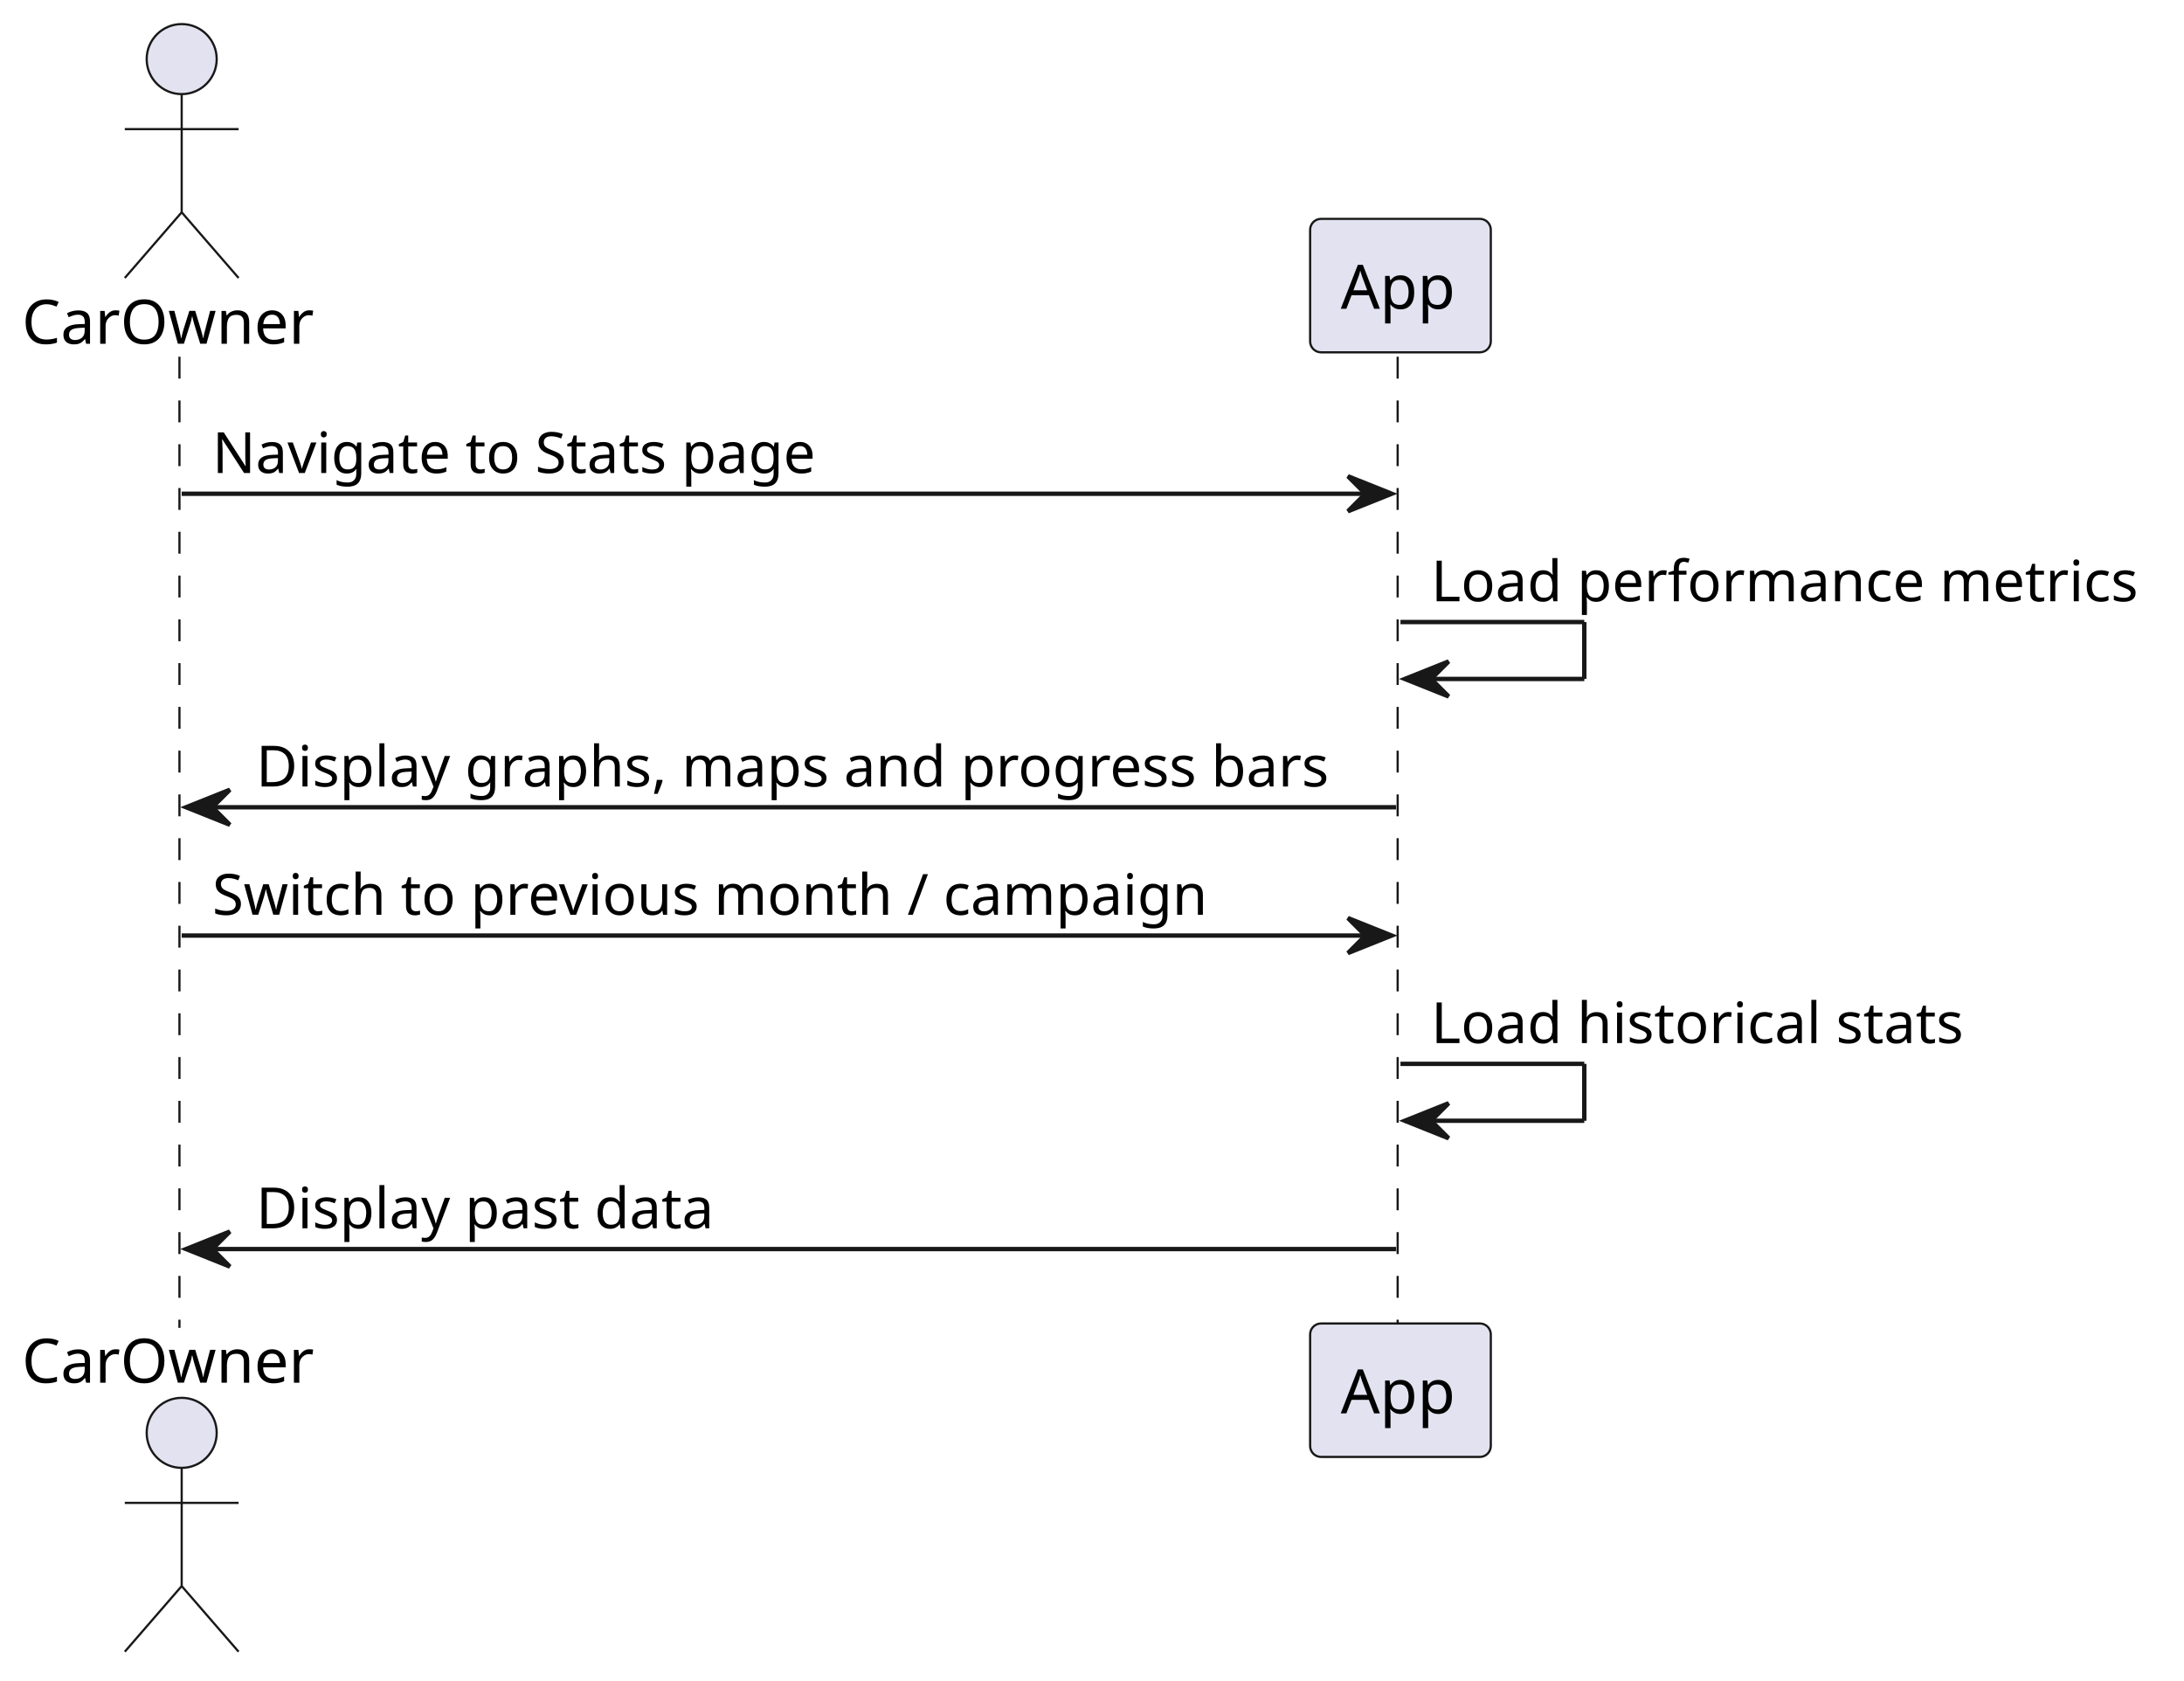
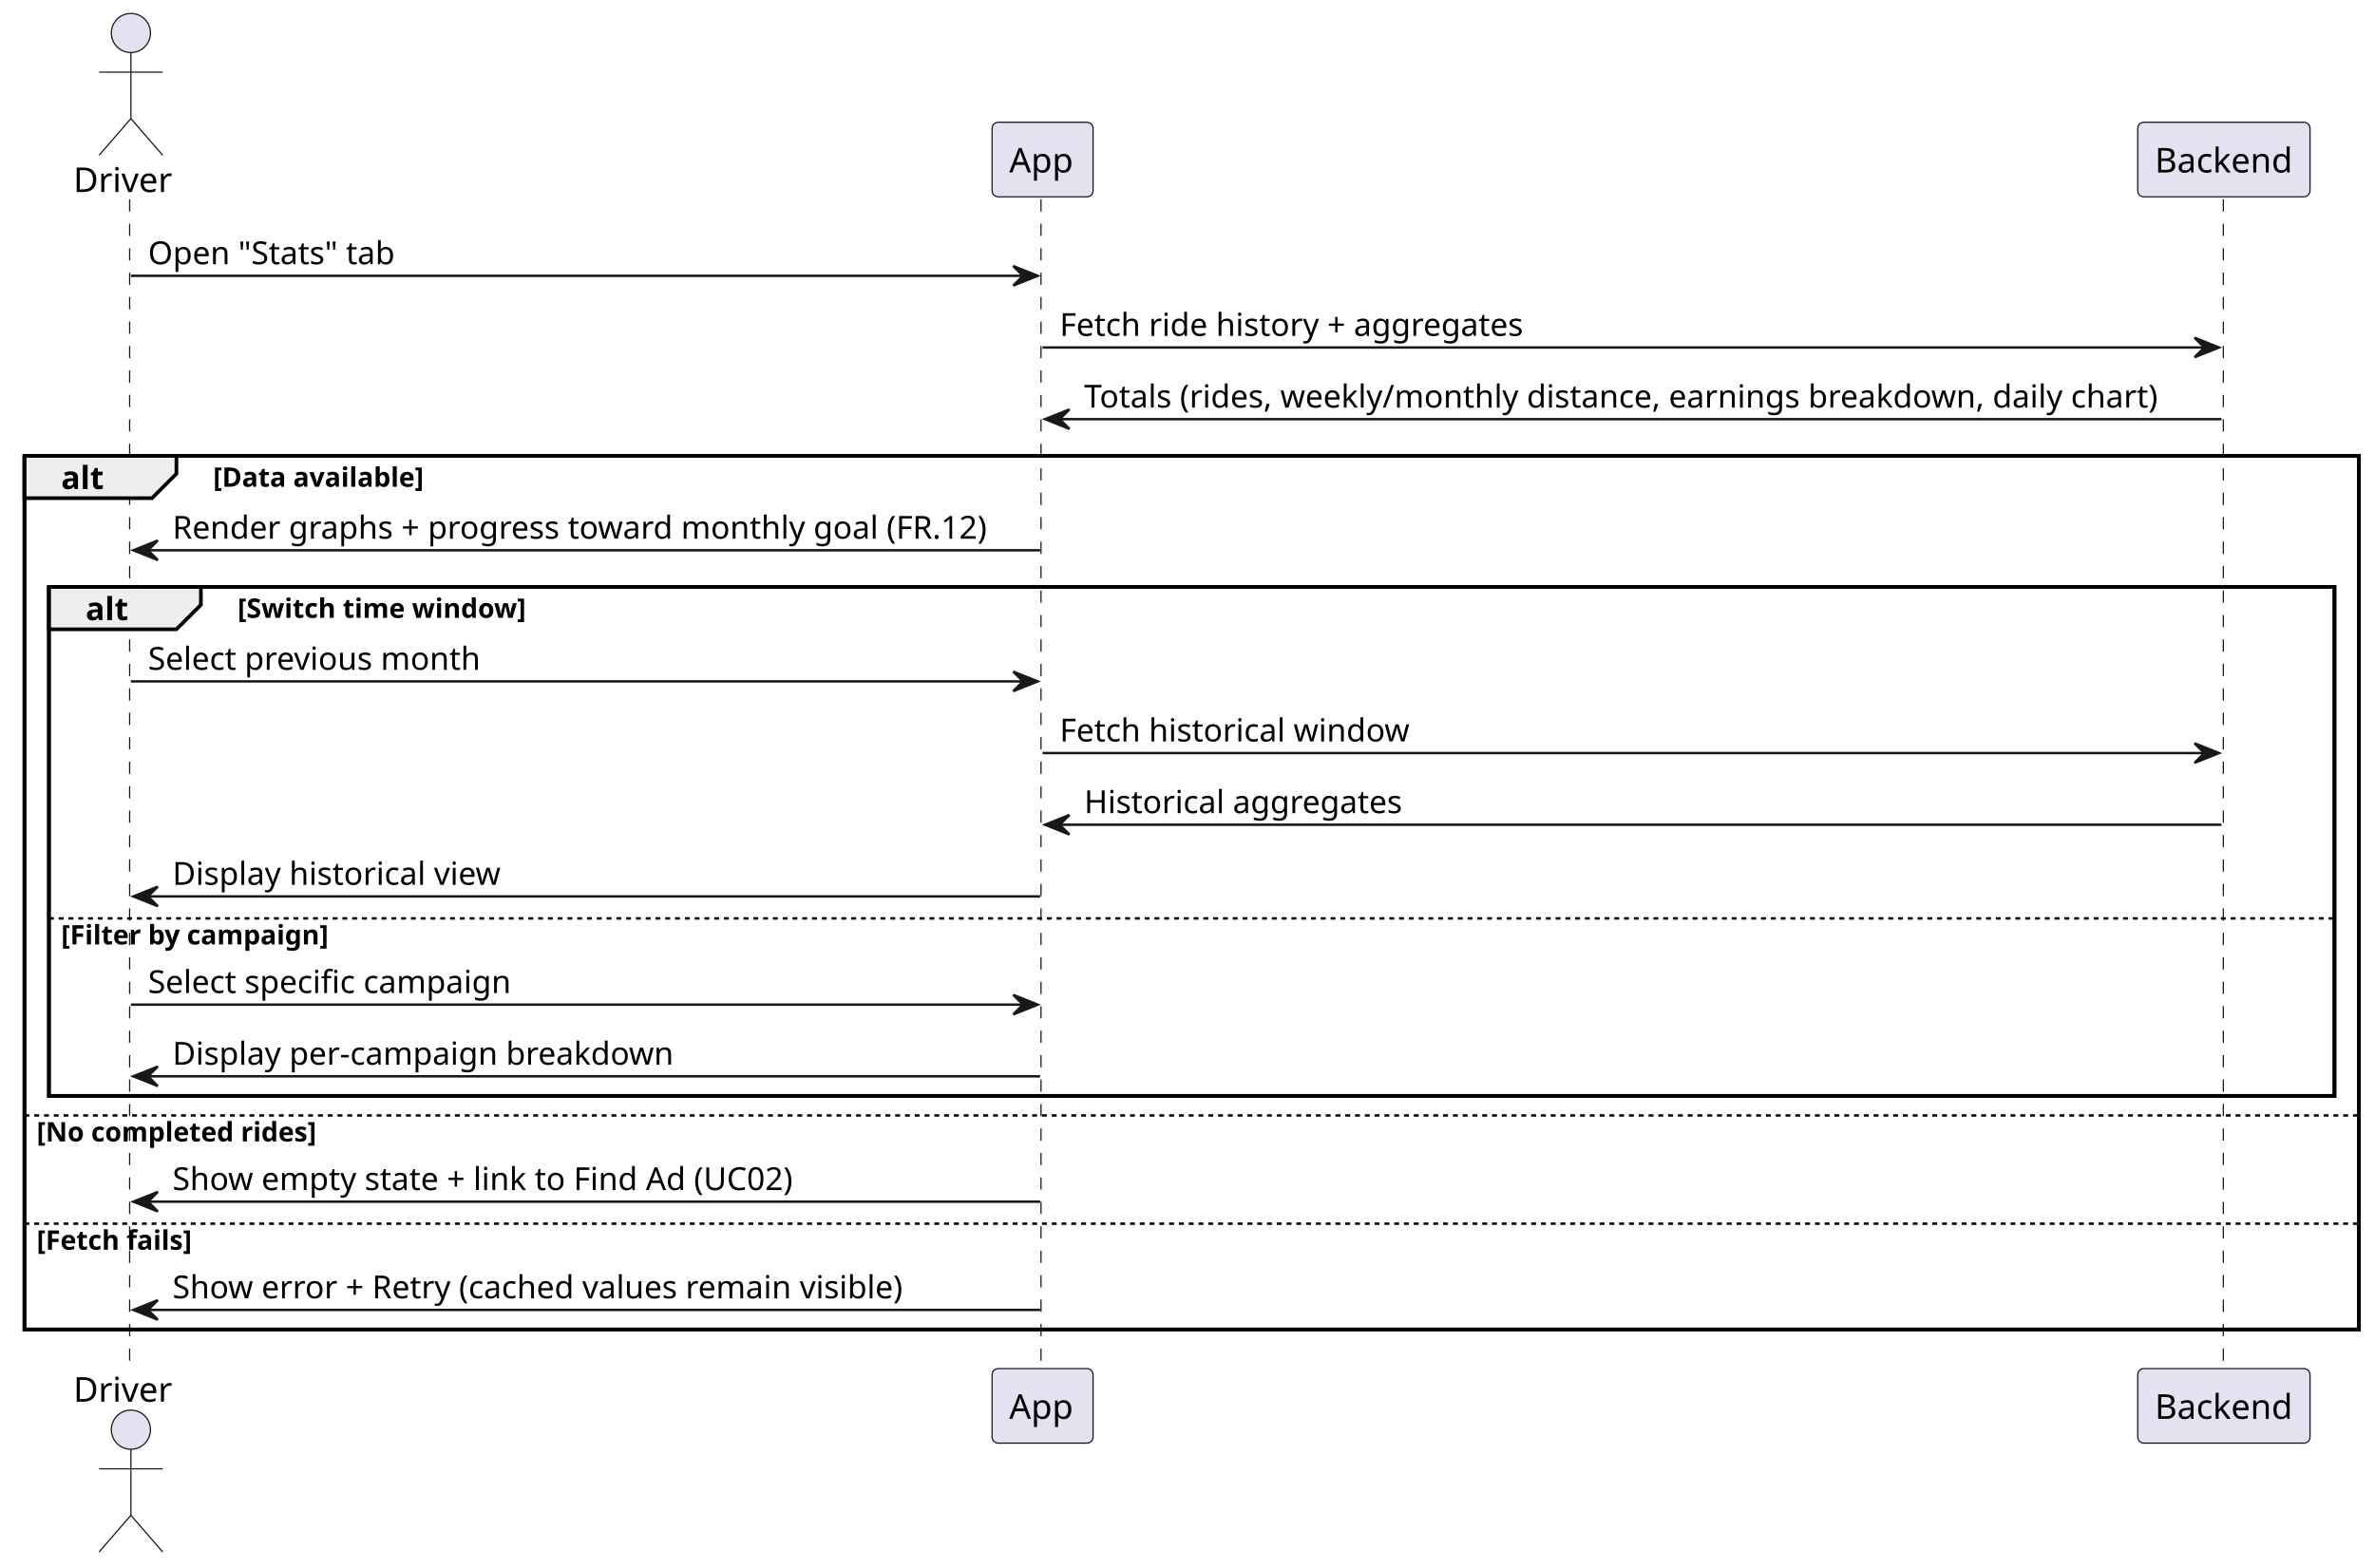
- <svg xmlns="http://www.w3.org/2000/svg" contentStyleType="text/css" height="384px" preserveAspectRatio="none" style="width:499px;height:384px;background:#FFFFFF;" version="1.1" viewBox="0 0 499 384" width="499px" zoomAndPan="magnify">
+ <svg xmlns="http://www.w3.org/2000/svg" contentStyleType="text/css" data-diagram-type="SEQUENCE" height="641px" preserveAspectRatio="none" style="width:971px;height:641px;background:#FFFFFF;" version="1.1" viewBox="0 0 971 641" width="971px" zoomAndPan="magnify">
  <defs />
  <g>
-     <line style="stroke:#181818;stroke-width:0.5;stroke-dasharray:5.0,5.0;" x1="41" x2="41" y1="81.488" y2="303.352" />
-     <line style="stroke:#181818;stroke-width:0.5;stroke-dasharray:5.0,5.0;" x1="319.337" x2="319.337" y1="81.488" y2="303.352" />
-     <text fill="#000000" font-family="sans-serif" font-size="14" lengthAdjust="spacing" textLength="67.026" x="5" y="78.535">CarOwner</text>
-     <ellipse cx="41.513" cy="13.5" fill="#E2E2F0" rx="8" ry="8" style="stroke:#181818;stroke-width:0.5;" />
-     <path d="M41.513,21.5 L41.513,48.5 M28.513,29.5 L54.513,29.5 M41.513,48.5 L28.513,63.5 M41.513,48.5 L54.513,63.5 " fill="none" style="stroke:#181818;stroke-width:0.5;" />
-     <text fill="#000000" font-family="sans-serif" font-size="14" lengthAdjust="spacing" textLength="67.026" x="5" y="315.887">CarOwner</text>
-     <ellipse cx="41.513" cy="327.34" fill="#E2E2F0" rx="8" ry="8" style="stroke:#181818;stroke-width:0.5;" />
-     <path d="M41.513,335.34 L41.513,362.34 M28.513,343.34 L54.513,343.34 M41.513,362.34 L28.513,377.34 M41.513,362.34 L54.513,377.34 " fill="none" style="stroke:#181818;stroke-width:0.5;" />
-     <rect fill="#E2E2F0" height="30.488" rx="2.5" ry="2.5" style="stroke:#181818;stroke-width:0.5;" width="41.282" x="299.337" y="50" />
-     <text fill="#000000" font-family="sans-serif" font-size="14" lengthAdjust="spacing" textLength="27.282" x="306.337" y="70.535">App</text>
-     <rect fill="#E2E2F0" height="30.488" rx="2.5" ry="2.5" style="stroke:#181818;stroke-width:0.5;" width="41.282" x="299.337" y="302.352" />
-     <text fill="#000000" font-family="sans-serif" font-size="14" lengthAdjust="spacing" textLength="27.282" x="306.337" y="322.887">App</text>
-     <polygon fill="#181818" points="307.978,108.799,317.978,112.799,307.978,116.799,311.978,112.799" style="stroke:#181818;stroke-width:1.0;" />
-     <line style="stroke:#181818;stroke-width:1.0;" x1="41.513" x2="313.978" y1="112.799" y2="112.799" />
-     <text fill="#000000" font-family="sans-serif" font-size="13" lengthAdjust="spacing" textLength="141.089" x="48.513" y="108.057">Navigate to Stats page</text>
-     <line style="stroke:#181818;stroke-width:1.0;" x1="319.978" x2="361.978" y1="142.109" y2="142.109" />
-     <line style="stroke:#181818;stroke-width:1.0;" x1="361.978" x2="361.978" y1="142.109" y2="155.109" />
-     <line style="stroke:#181818;stroke-width:1.0;" x1="320.978" x2="361.978" y1="155.109" y2="155.109" />
-     <polygon fill="#181818" points="330.978,151.109,320.978,155.109,330.978,159.109,326.978,155.109" style="stroke:#181818;stroke-width:1.0;" />
-     <text fill="#000000" font-family="sans-serif" font-size="13" lengthAdjust="spacing" textLength="165.223" x="326.978" y="137.367">Load performance metrics</text>
-     <polygon fill="#181818" points="52.513,180.42,42.513,184.42,52.513,188.42,48.513,184.42" style="stroke:#181818;stroke-width:1.0;" />
-     <line style="stroke:#181818;stroke-width:1.0;" x1="46.513" x2="318.978" y1="184.42" y2="184.42" />
-     <text fill="#000000" font-family="sans-serif" font-size="13" lengthAdjust="spacing" textLength="254.465" x="58.513" y="179.678">Display graphs, maps and progress bars</text>
-     <polygon fill="#181818" points="307.978,209.731,317.978,213.731,307.978,217.731,311.978,213.731" style="stroke:#181818;stroke-width:1.0;" />
-     <line style="stroke:#181818;stroke-width:1.0;" x1="41.513" x2="313.978" y1="213.731" y2="213.731" />
-     <text fill="#000000" font-family="sans-serif" font-size="13" lengthAdjust="spacing" textLength="236.894" x="48.513" y="208.988">Switch to previous month / campaign</text>
-     <line style="stroke:#181818;stroke-width:1.0;" x1="319.978" x2="361.978" y1="243.041" y2="243.041" />
-     <line style="stroke:#181818;stroke-width:1.0;" x1="361.978" x2="361.978" y1="243.041" y2="256.041" />
-     <line style="stroke:#181818;stroke-width:1.0;" x1="320.978" x2="361.978" y1="256.041" y2="256.041" />
-     <polygon fill="#181818" points="330.978,252.041,320.978,256.041,330.978,260.041,326.978,256.041" style="stroke:#181818;stroke-width:1.0;" />
-     <text fill="#000000" font-family="sans-serif" font-size="13" lengthAdjust="spacing" textLength="126.636" x="326.978" y="238.299">Load historical stats</text>
-     <polygon fill="#181818" points="52.513,281.352,42.513,285.352,52.513,289.352,48.513,285.352" style="stroke:#181818;stroke-width:1.0;" />
-     <line style="stroke:#181818;stroke-width:1.0;" x1="46.513" x2="318.978" y1="285.352" y2="285.352" />
-     <text fill="#000000" font-family="sans-serif" font-size="13" lengthAdjust="spacing" textLength="108.513" x="58.513" y="280.609">Display past data</text>
+     <rect fill="none" height="357.281" style="stroke:#000000;stroke-width:1.5;" width="954.432" x="10" y="186.42" />
+     <rect fill="none" height="208.129" style="stroke:#000000;stroke-width:1.5;" width="934.432" x="20" y="240.041" />
+     <g class="participant-lifeline" data-entity-uid="part1" data-qualified-name="Driver" id="part1-lifeline">
+       <g>
+         <rect fill="#000000" fill-opacity="0" height="479.213" width="8" x="49.518" y="81.488" />
+         <line style="stroke:#181818;stroke-width:0.5;stroke-dasharray:5,5;" x1="53" x2="53" y1="81.488" y2="560.701" />
+       </g>
+     </g>
+     <g class="participant-lifeline" data-entity-uid="part2" data-qualified-name="App" id="part2-lifeline">
+       <g>
+         <rect fill="#000000" fill-opacity="0" height="479.213" width="8" x="422.252" y="81.488" />
+         <line style="stroke:#181818;stroke-width:0.5;stroke-dasharray:5,5;" x1="425.611" x2="425.611" y1="81.488" y2="560.701" />
+       </g>
+     </g>
+     <g class="participant-lifeline" data-entity-uid="part3" data-qualified-name="Backend" id="part3-lifeline">
+       <g>
+         <rect fill="#000000" fill-opacity="0" height="479.213" width="8" x="905.213" y="81.488" />
+         <line style="stroke:#181818;stroke-width:0.5;stroke-dasharray:5,5;" x1="908.994" x2="908.994" y1="81.488" y2="560.701" />
+       </g>
+     </g>
+     <g class="participant participant-head" data-entity-uid="part1" data-qualified-name="Driver" id="part1-head">
+       <text fill="#000000" font-family="sans-serif" font-size="14" lengthAdjust="spacing" textLength="41.036" x="30" y="78.535">Driver</text>
+       <ellipse cx="53.518" cy="13.5" fill="#E2E2F0" rx="8" ry="8" style="stroke:#181818;stroke-width:0.5;" />
+       <path d="M53.518,21.5 L53.518,48.5 M40.518,29.5 L66.518,29.5 M53.518,48.5 L40.518,63.5 M53.518,48.5 L66.518,63.5" fill="none" style="stroke:#181818;stroke-width:0.5;" />
+     </g>
+     <g class="participant participant-tail" data-entity-uid="part1" data-qualified-name="Driver" id="part1-tail">
+       <text fill="#000000" font-family="sans-serif" font-size="14" lengthAdjust="spacing" textLength="41.036" x="30" y="573.236">Driver</text>
+       <ellipse cx="53.518" cy="584.689" fill="#E2E2F0" rx="8" ry="8" style="stroke:#181818;stroke-width:0.5;" />
+       <path d="M53.518,592.689 L53.518,619.689 M40.518,600.689 L66.518,600.689 M53.518,619.689 L40.518,634.689 M53.518,619.689 L66.518,634.689" fill="none" style="stroke:#181818;stroke-width:0.5;" />
+     </g>
+     <g class="participant participant-head" data-entity-uid="part2" data-qualified-name="App" id="part2-head">
+       <rect fill="#E2E2F0" height="30.488" rx="2.5" ry="2.5" style="stroke:#181818;stroke-width:0.5;" width="41.282" x="405.611" y="50" />
+       <text fill="#000000" font-family="sans-serif" font-size="14" lengthAdjust="spacing" textLength="27.282" x="412.611" y="70.535">App</text>
+     </g>
+     <g class="participant participant-tail" data-entity-uid="part2" data-qualified-name="App" id="part2-tail">
+       <rect fill="#E2E2F0" height="30.488" rx="2.5" ry="2.5" style="stroke:#181818;stroke-width:0.5;" width="41.282" x="405.611" y="559.701" />
+       <text fill="#000000" font-family="sans-serif" font-size="14" lengthAdjust="spacing" textLength="27.282" x="412.611" y="580.236">App</text>
+     </g>
+     <g class="participant participant-head" data-entity-uid="part3" data-qualified-name="Backend" id="part3-head">
+       <rect fill="#E2E2F0" height="30.488" rx="2.5" ry="2.5" style="stroke:#181818;stroke-width:0.5;" width="70.438" x="873.994" y="50" />
+       <text fill="#000000" font-family="sans-serif" font-size="14" lengthAdjust="spacing" textLength="56.438" x="880.994" y="70.535">Backend</text>
+     </g>
+     <g class="participant participant-tail" data-entity-uid="part3" data-qualified-name="Backend" id="part3-tail">
+       <rect fill="#E2E2F0" height="30.488" rx="2.5" ry="2.5" style="stroke:#181818;stroke-width:0.5;" width="70.438" x="873.994" y="559.701" />
+       <text fill="#000000" font-family="sans-serif" font-size="14" lengthAdjust="spacing" textLength="56.438" x="880.994" y="580.236">Backend</text>
+     </g>
+     <g class="message" data-entity-1="part1" data-entity-2="part2" id="msg1">
+       <polygon fill="#181818" points="414.252,108.799,424.252,112.799,414.252,116.799,418.252,112.799" style="stroke:#181818;stroke-width:1;" />
+       <line style="stroke:#181818;stroke-width:1;" x1="53.518" x2="420.252" y1="112.799" y2="112.799" />
+       <text fill="#000000" font-family="sans-serif" font-size="13" lengthAdjust="spacing" textLength="102.286" x="60.518" y="108.057">Open "Stats" tab</text>
+     </g>
+     <g class="message" data-entity-1="part2" data-entity-2="part3" id="msg2">
+       <polygon fill="#181818" points="897.213,138.109,907.213,142.109,897.213,146.109,901.213,142.109" style="stroke:#181818;stroke-width:1;" />
+       <line style="stroke:#181818;stroke-width:1;" x1="426.252" x2="903.213" y1="142.109" y2="142.109" />
+       <text fill="#000000" font-family="sans-serif" font-size="13" lengthAdjust="spacing" textLength="198.472" x="433.252" y="137.367">Fetch ride history + aggregates</text>
+     </g>
+     <g class="message" data-entity-1="part3" data-entity-2="part2" id="msg3">
+       <polygon fill="#181818" points="437.252,167.42,427.252,171.42,437.252,175.42,433.252,171.42" style="stroke:#181818;stroke-width:1;" />
+       <line style="stroke:#181818;stroke-width:1;" x1="431.252" x2="908.213" y1="171.42" y2="171.42" />
+       <text fill="#000000" font-family="sans-serif" font-size="13" lengthAdjust="spacing" textLength="458.961" x="443.252" y="166.678">Totals (rides, weekly/monthly distance, earnings breakdown, daily chart)</text>
+     </g>
+     <path d="M10,186.42 L72.139,186.42 L72.139,193.731 L62.139,203.731 L10,203.731 L10,186.42" fill="#EEEEEE" style="stroke:#000000;stroke-width:1.5;" />
+     <rect fill="none" height="357.281" style="stroke:#000000;stroke-width:1.5;" width="954.432" x="10" y="186.42" />
+     <text fill="#000000" font-family="sans-serif" font-size="13" font-weight="bold" lengthAdjust="spacing" textLength="17.139" x="25" y="199.988">alt</text>
+     <text fill="#000000" font-family="sans-serif" font-size="11" font-weight="bold" lengthAdjust="spacing" textLength="88.285" x="87.139" y="199.055">[Data available]</text>
+     <g class="message" data-entity-1="part2" data-entity-2="part1" id="msg4">
+       <polygon fill="#181818" points="64.518,221.041,54.518,225.041,64.518,229.041,60.518,225.041" style="stroke:#181818;stroke-width:1;" />
+       <line style="stroke:#181818;stroke-width:1;" x1="58.518" x2="425.252" y1="225.041" y2="225.041" />
+       <text fill="#000000" font-family="sans-serif" font-size="13" lengthAdjust="spacing" textLength="348.734" x="70.518" y="220.299">Render graphs + progress toward monthly goal (FR.12)</text>
+     </g>
+     <path d="M20,240.041 L82.139,240.041 L82.139,247.352 L72.139,257.352 L20,257.352 L20,240.041" fill="#EEEEEE" style="stroke:#000000;stroke-width:1.5;" />
+     <rect fill="none" height="208.129" style="stroke:#000000;stroke-width:1.5;" width="934.432" x="20" y="240.041" />
+     <text fill="#000000" font-family="sans-serif" font-size="13" font-weight="bold" lengthAdjust="spacing" textLength="17.139" x="35" y="253.609">alt</text>
+     <text fill="#000000" font-family="sans-serif" font-size="11" font-weight="bold" lengthAdjust="spacing" textLength="121.537" x="97.139" y="252.676">[Switch time window]</text>
+     <g class="message" data-entity-1="part1" data-entity-2="part2" id="msg5">
+       <polygon fill="#181818" points="414.252,274.662,424.252,278.662,414.252,282.662,418.252,278.662" style="stroke:#181818;stroke-width:1;" />
+       <line style="stroke:#181818;stroke-width:1;" x1="53.518" x2="420.252" y1="278.662" y2="278.662" />
+       <text fill="#000000" font-family="sans-serif" font-size="13" lengthAdjust="spacing" textLength="140.023" x="60.518" y="273.92">Select previous month</text>
+     </g>
+     <g class="message" data-entity-1="part2" data-entity-2="part3" id="msg6">
+       <polygon fill="#181818" points="897.213,303.973,907.213,307.973,897.213,311.973,901.213,307.973" style="stroke:#181818;stroke-width:1;" />
+       <line style="stroke:#181818;stroke-width:1;" x1="426.252" x2="903.213" y1="307.973" y2="307.973" />
+       <text fill="#000000" font-family="sans-serif" font-size="13" lengthAdjust="spacing" textLength="148.027" x="433.252" y="303.231">Fetch historical window</text>
+     </g>
+     <g class="message" data-entity-1="part3" data-entity-2="part2" id="msg7">
+       <polygon fill="#181818" points="437.252,333.283,427.252,337.283,437.252,341.283,433.252,337.283" style="stroke:#181818;stroke-width:1;" />
+       <line style="stroke:#181818;stroke-width:1;" x1="431.252" x2="908.213" y1="337.283" y2="337.283" />
+       <text fill="#000000" font-family="sans-serif" font-size="13" lengthAdjust="spacing" textLength="133.542" x="443.252" y="332.541">Historical aggregates</text>
+     </g>
+     <g class="message" data-entity-1="part2" data-entity-2="part1" id="msg8">
+       <polygon fill="#181818" points="64.518,362.594,54.518,366.594,64.518,370.594,60.518,366.594" style="stroke:#181818;stroke-width:1;" />
+       <line style="stroke:#181818;stroke-width:1;" x1="58.518" x2="425.252" y1="366.594" y2="366.594" />
+       <text fill="#000000" font-family="sans-serif" font-size="13" lengthAdjust="spacing" textLength="139.978" x="70.518" y="361.852">Display historical view</text>
+     </g>
+     <line style="stroke:#000000;stroke-width:1;stroke-dasharray:2,2;" x1="20" x2="954.432" y1="375.594" y2="375.594" />
+     <text fill="#000000" font-family="sans-serif" font-size="11" font-weight="bold" lengthAdjust="spacing" textLength="113.282" x="25" y="386.228">[Filter by campaign]</text>
+     <g class="message" data-entity-1="part1" data-entity-2="part2" id="msg9">
+       <polygon fill="#181818" points="414.252,406.859,424.252,410.859,414.252,414.859,418.252,410.859" style="stroke:#181818;stroke-width:1;" />
+       <line style="stroke:#181818;stroke-width:1;" x1="53.518" x2="420.252" y1="410.859" y2="410.859" />
+       <text fill="#000000" font-family="sans-serif" font-size="13" lengthAdjust="spacing" textLength="153.924" x="60.518" y="406.117">Select specific campaign</text>
+     </g>
+     <g class="message" data-entity-1="part2" data-entity-2="part1" id="msg10">
+       <polygon fill="#181818" points="64.518,436.17,54.518,440.17,64.518,444.17,60.518,440.17" style="stroke:#181818;stroke-width:1;" />
+       <line style="stroke:#181818;stroke-width:1;" x1="58.518" x2="425.252" y1="440.17" y2="440.17" />
+       <text fill="#000000" font-family="sans-serif" font-size="13" lengthAdjust="spacing" textLength="213.567" x="70.518" y="435.428">Display per-campaign breakdown</text>
+     </g>
+     <line style="stroke:#000000;stroke-width:1;stroke-dasharray:2,2;" x1="10" x2="964.432" y1="456.17" y2="456.17" />
+     <text fill="#000000" font-family="sans-serif" font-size="11" font-weight="bold" lengthAdjust="spacing" textLength="118.465" x="15" y="466.805">[No completed rides]</text>
+     <g class="message" data-entity-1="part2" data-entity-2="part1" id="msg11">
+       <polygon fill="#181818" points="64.518,487.435,54.518,491.435,64.518,495.435,60.518,491.435" style="stroke:#181818;stroke-width:1;" />
+       <line style="stroke:#181818;stroke-width:1;" x1="58.518" x2="425.252" y1="491.435" y2="491.435" />
+       <text fill="#000000" font-family="sans-serif" font-size="13" lengthAdjust="spacing" textLength="269.356" x="70.518" y="486.693">Show empty state + link to Find Ad (UC02)</text>
+     </g>
+     <line style="stroke:#000000;stroke-width:1;stroke-dasharray:2,2;" x1="10" x2="964.432" y1="500.435" y2="500.435" />
+     <text fill="#000000" font-family="sans-serif" font-size="11" font-weight="bold" lengthAdjust="spacing" textLength="66.478" x="15" y="511.07">[Fetch fails]</text>
+     <g class="message" data-entity-1="part2" data-entity-2="part1" id="msg12">
+       <polygon fill="#181818" points="64.518,531.701,54.518,535.701,64.518,539.701,60.518,535.701" style="stroke:#181818;stroke-width:1;" />
+       <line style="stroke:#181818;stroke-width:1;" x1="58.518" x2="425.252" y1="535.701" y2="535.701" />
+       <text fill="#000000" font-family="sans-serif" font-size="13" lengthAdjust="spacing" textLength="311.625" x="70.518" y="530.959">Show error + Retry (cached values remain visible)</text>
+     </g>
  </g>
</svg>
